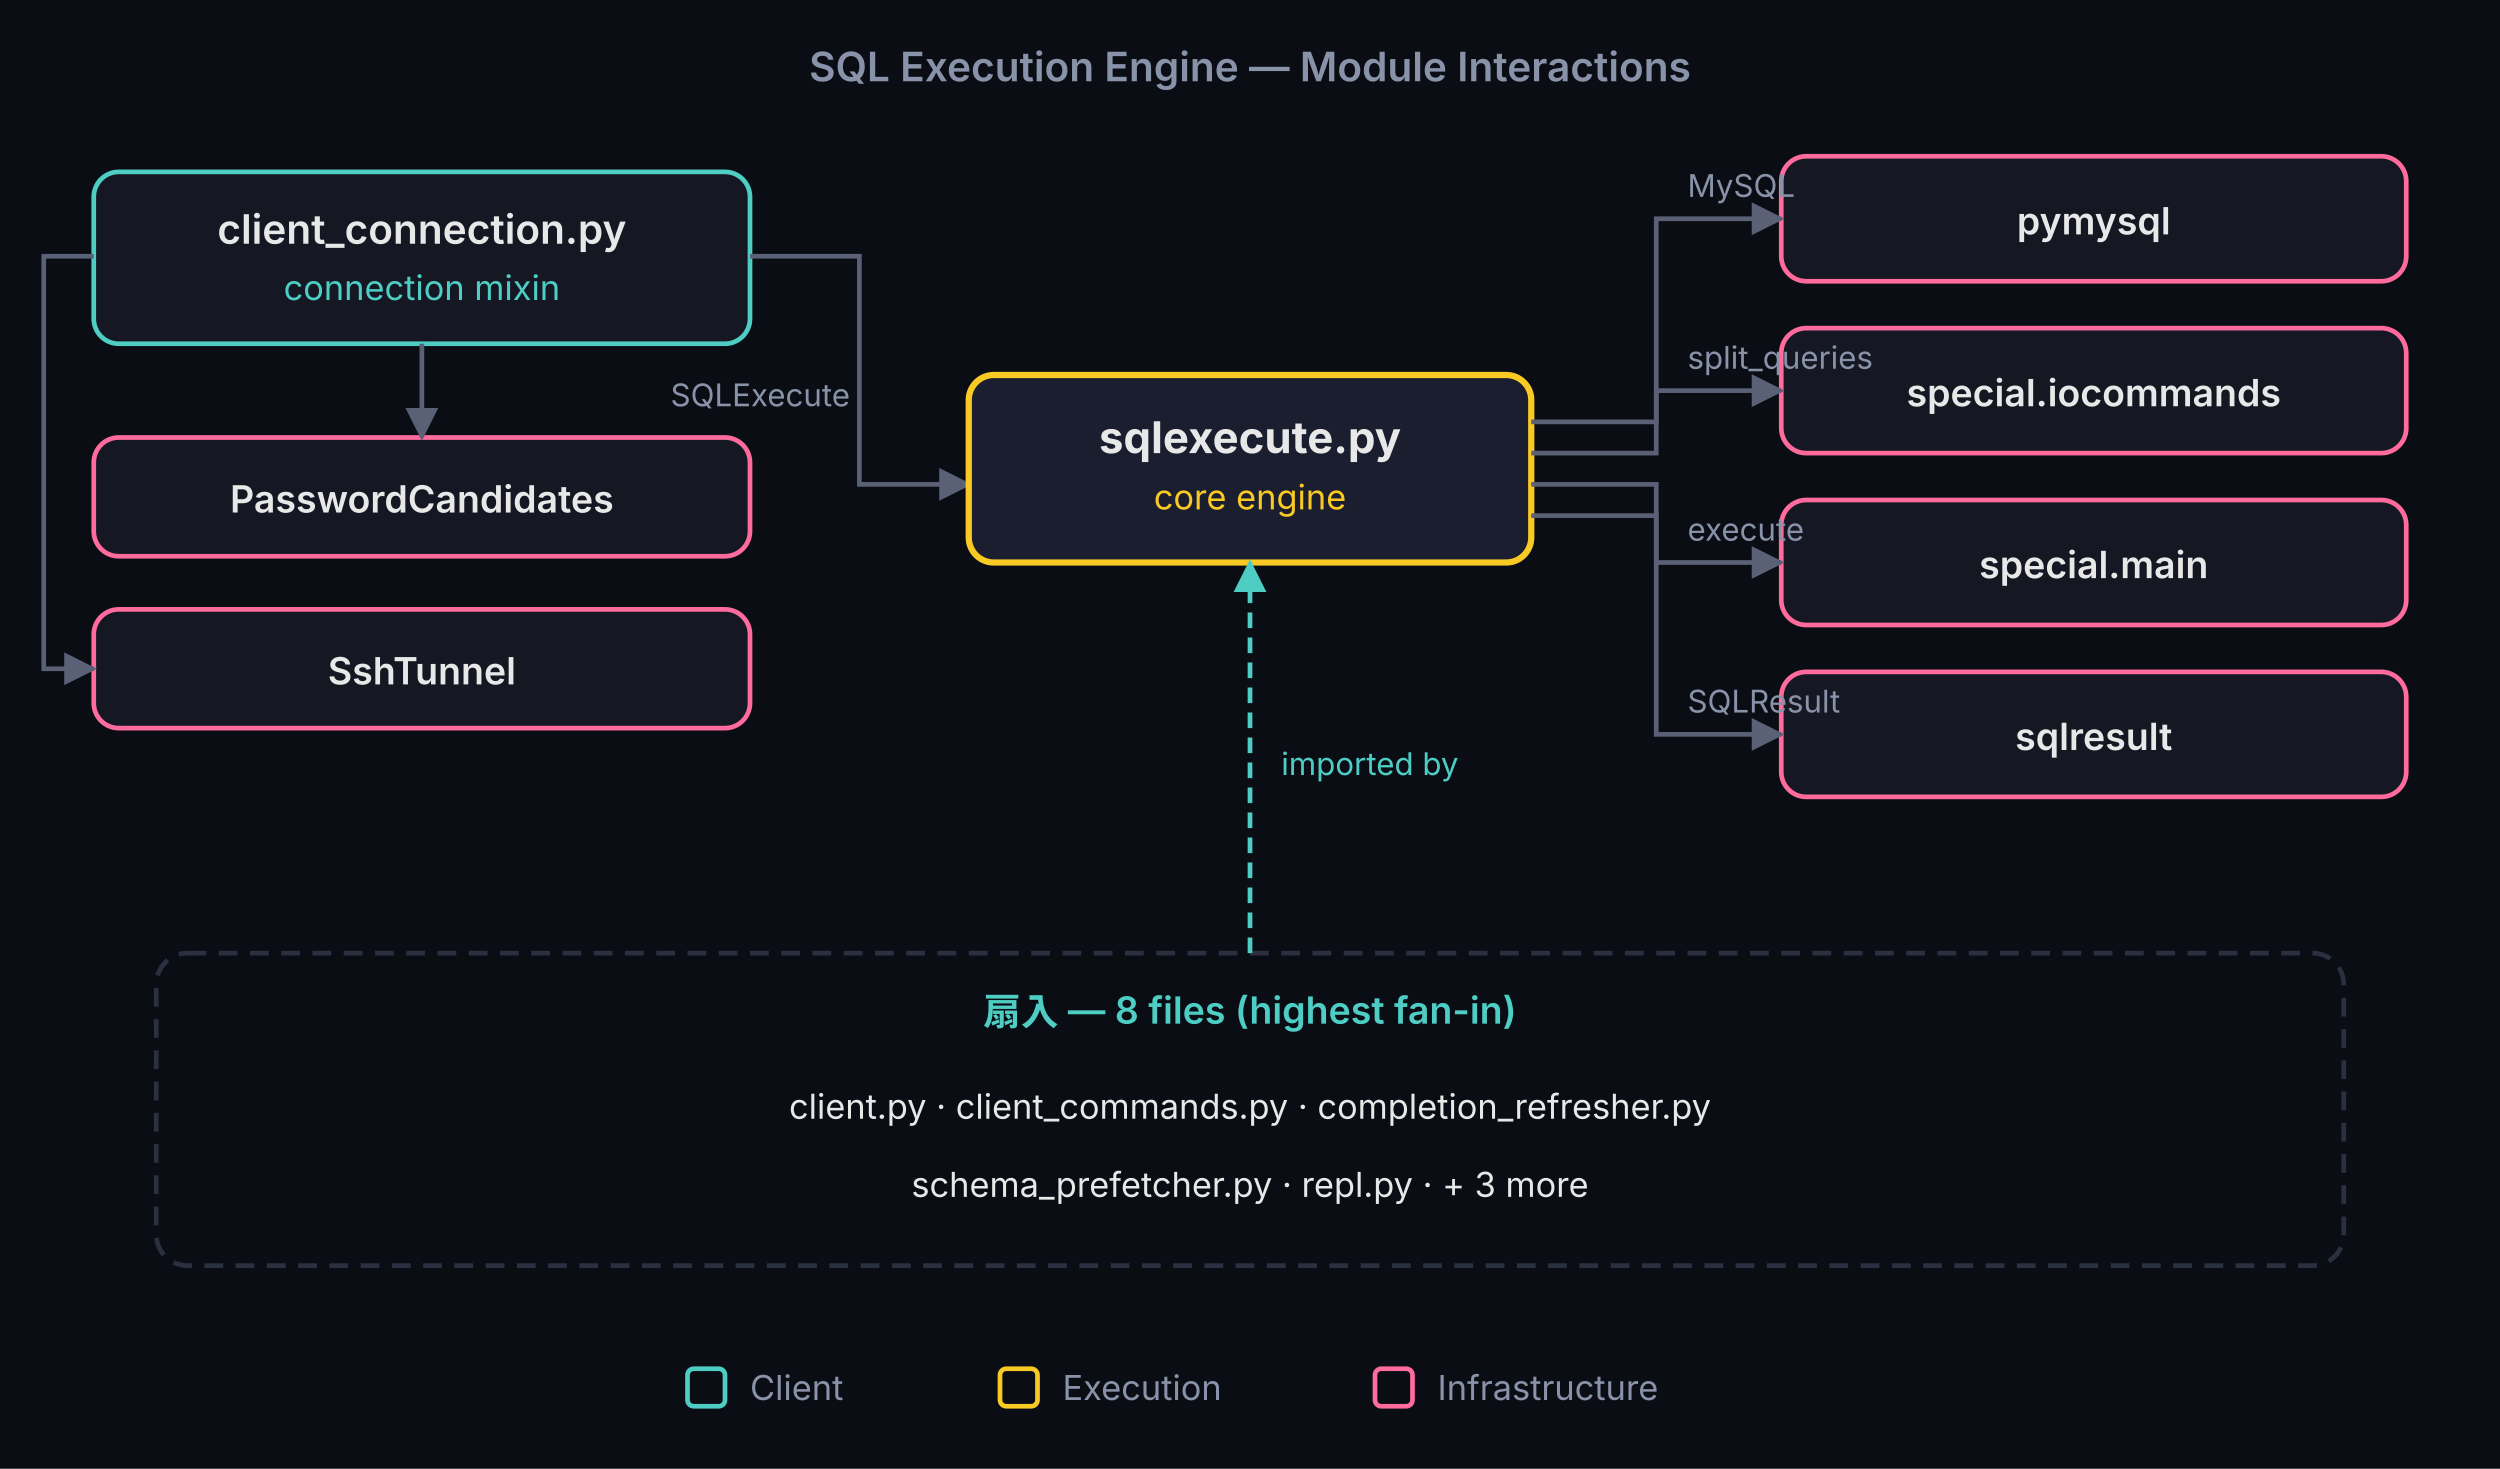
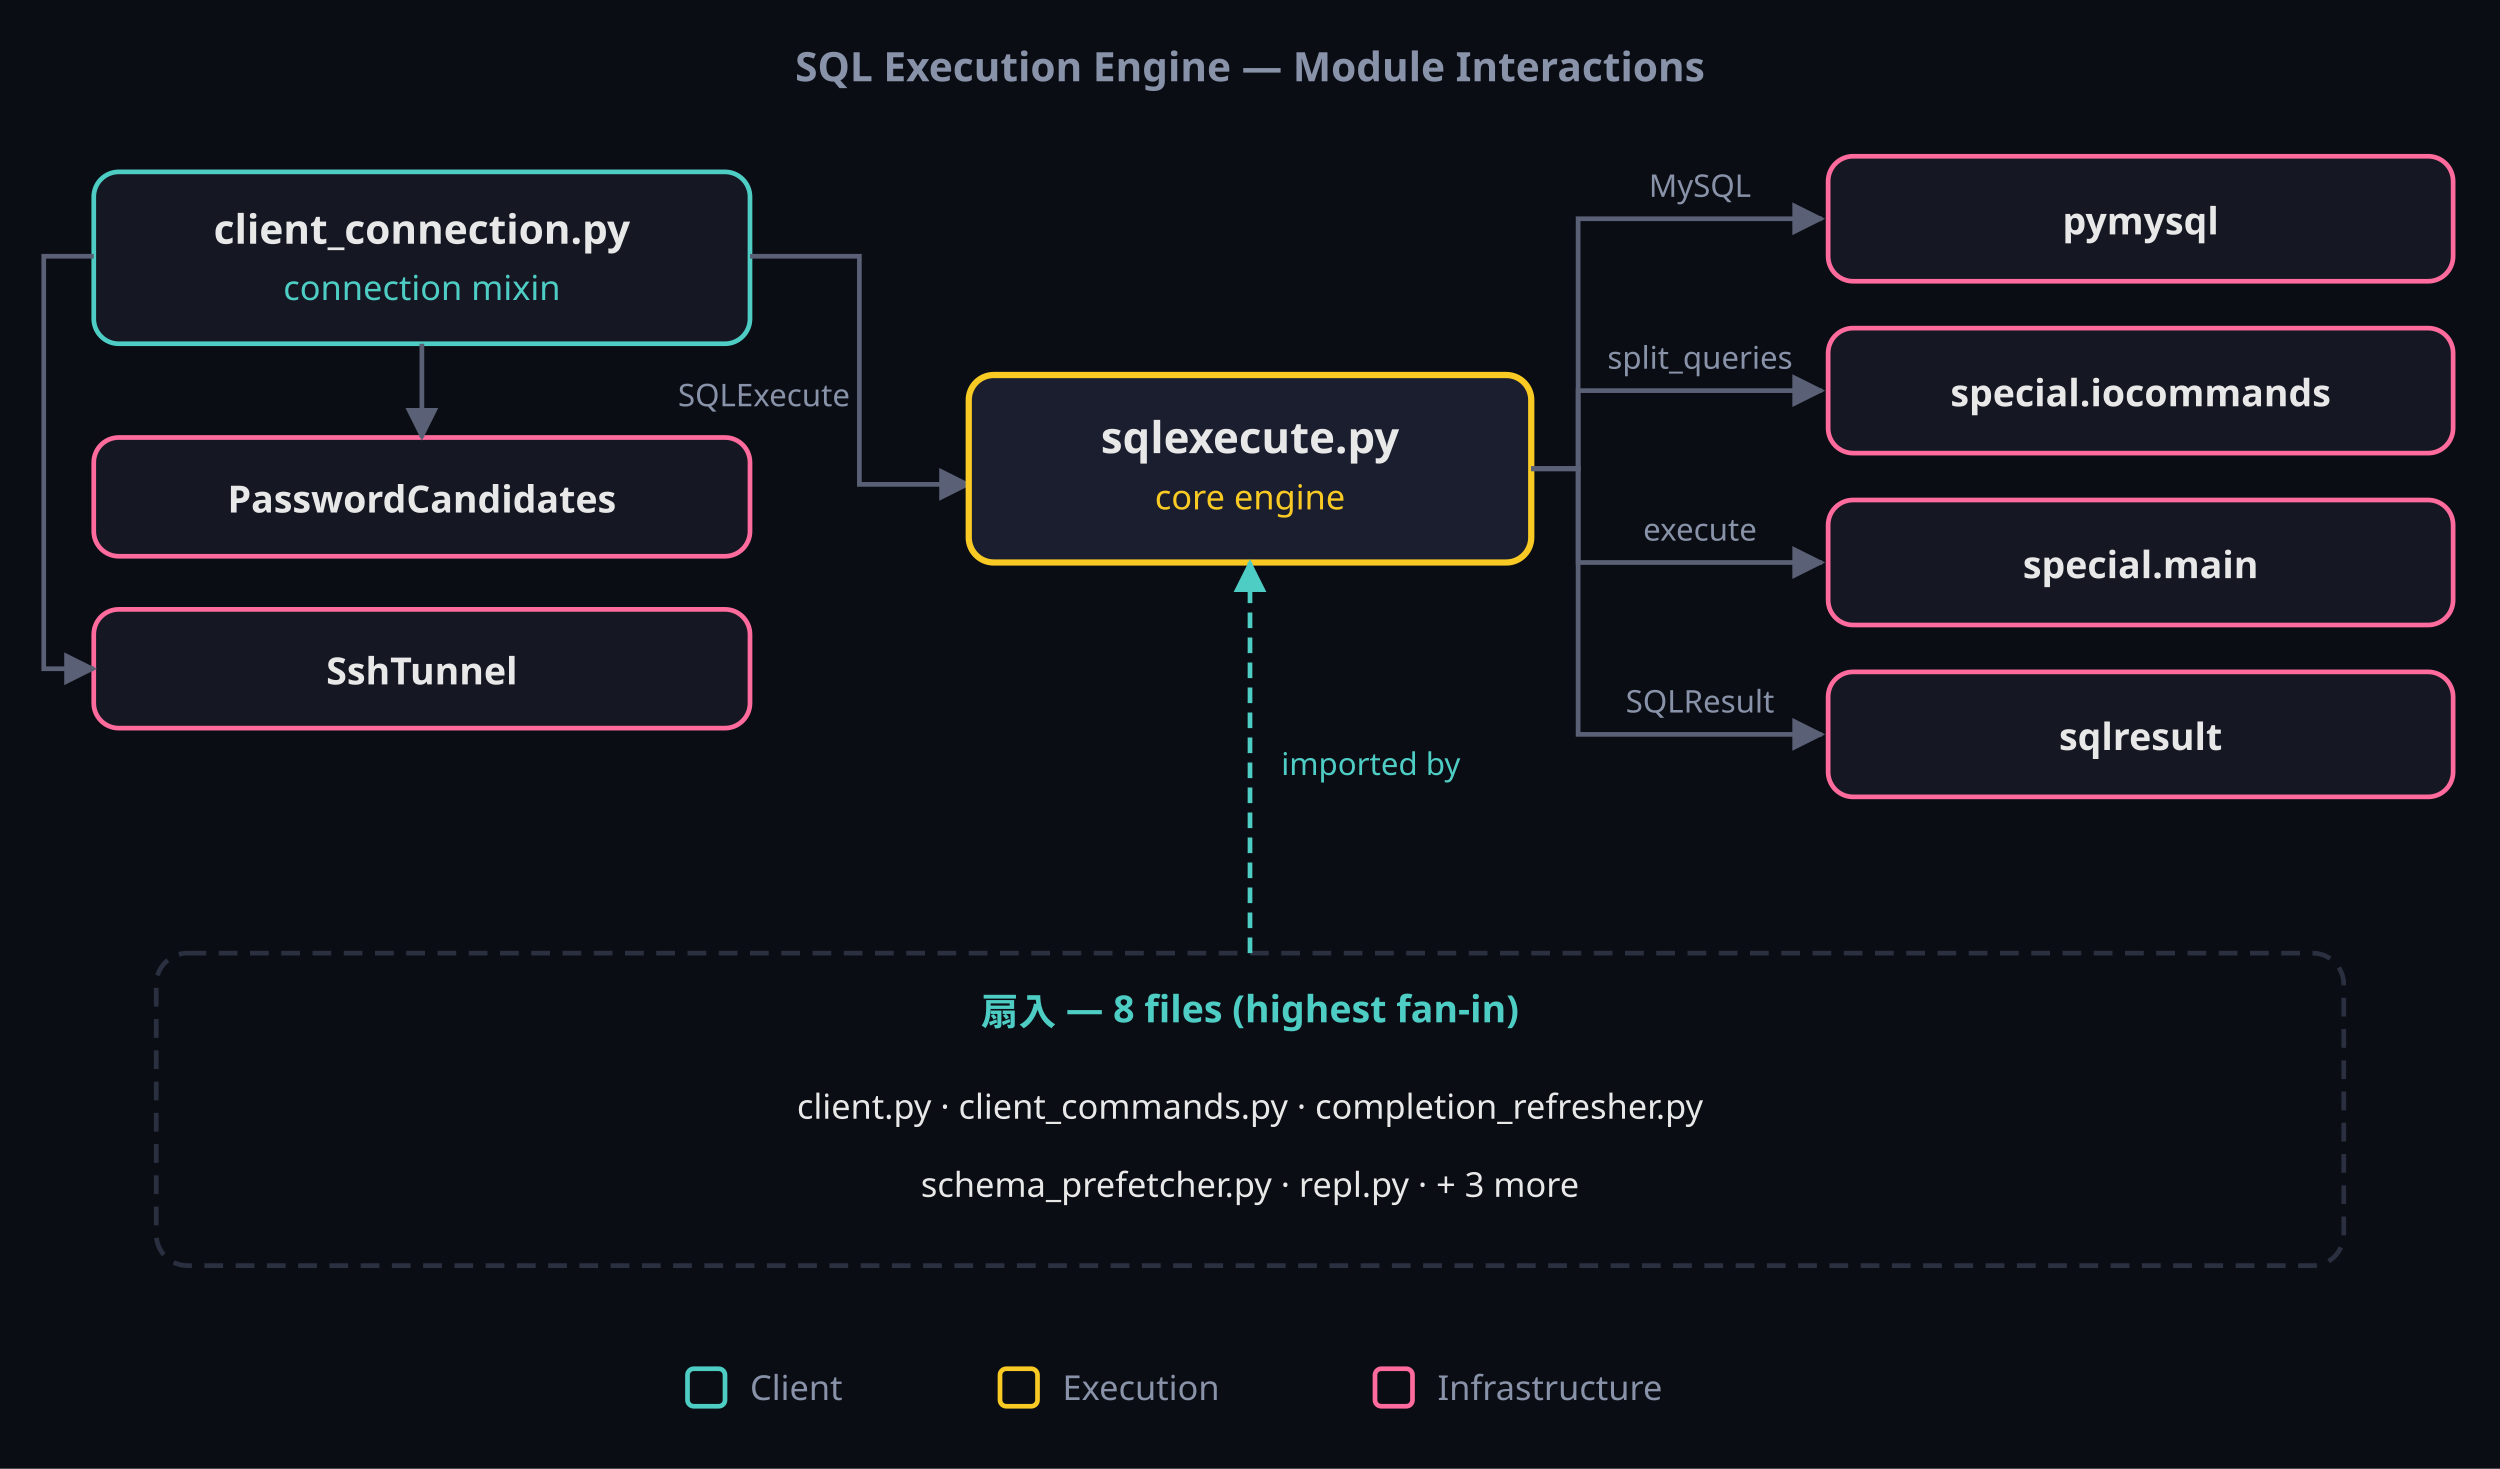
<svg xmlns="http://www.w3.org/2000/svg" viewBox="0 0 800 470" width="800" height="470">
  <defs>
    <marker id="arrow-int" viewBox="0 0 10 10" markerWidth="7" markerHeight="7" refX="9" refY="5" orient="auto">
      <path d="M0,0 L10,5 L0,10 z" fill="#5a6075" />
    </marker>
    <marker id="arrow-fanin" viewBox="0 0 10 10" markerWidth="7" markerHeight="7" refX="9" refY="5" orient="auto">
      <path d="M0,0 L10,5 L0,10 z" fill="#4ecdc4" />
    </marker>
  </defs>
  <rect width="800" height="470" fill="#0b0d14" />
  <style>
  path:hover { stroke: #6c8ef5 !important; stroke-width: 3 !important; cursor: pointer; }
</style>
-   <text x="400" y="26" text-anchor="middle" fill="#8892a8" font-family="system-ui, -apple-system, sans-serif" font-size="13" font-weight="600">SQL Execution Engine — Module Interactions</text>
+   <text x="400" y="26" text-anchor="middle" fill="#8892a8" font-family="system-ui, system-ui, sans-serif" font-size="13" font-weight="600">SQL Execution Engine — Module Interactions</text>
  <rect x="30" y="55" width="210" height="55" rx="8" fill="#151823" stroke="#4ecdc4" stroke-width="1.5" />
-   <text x="135" y="78" text-anchor="middle" fill="#e8e8e8" font-family="system-ui, -apple-system, sans-serif" font-size="13" font-weight="600">client_connection.py</text>
-   <text x="135" y="96" text-anchor="middle" fill="#4ecdc4" font-family="system-ui, -apple-system, sans-serif" font-size="11">connection mixin</text>
+   <text x="135" y="78" text-anchor="middle" fill="#e8e8e8" font-family="system-ui, system-ui, sans-serif" font-size="13" font-weight="600">client_connection.py</text>
+   <text x="135" y="96" text-anchor="middle" fill="#4ecdc4" font-family="system-ui, system-ui, sans-serif" font-size="11">connection mixin</text>
  <rect x="30" y="140" width="210" height="38" rx="8" fill="#151823" stroke="#ff6b9d" stroke-width="1.5" />
-   <text x="135" y="164" text-anchor="middle" fill="#e8e8e8" font-family="system-ui, -apple-system, sans-serif" font-size="12" font-weight="600">PasswordCandidates</text>
+   <text x="135" y="164" text-anchor="middle" fill="#e8e8e8" font-family="system-ui, system-ui, sans-serif" font-size="12" font-weight="600">PasswordCandidates</text>
  <rect x="30" y="195" width="210" height="38" rx="8" fill="#151823" stroke="#ff6b9d" stroke-width="1.5" />
-   <text x="135" y="219" text-anchor="middle" fill="#e8e8e8" font-family="system-ui, -apple-system, sans-serif" font-size="12" font-weight="600">SshTunnel</text>
+   <text x="135" y="219" text-anchor="middle" fill="#e8e8e8" font-family="system-ui, system-ui, sans-serif" font-size="12" font-weight="600">SshTunnel</text>
  <path d="M 135 110 L 135 140" fill="none" stroke="#5a6075" stroke-width="1.5" marker-end="url(#arrow-int)" />
  <path d="M 30 82 L 14 82 L 14 214 L 30 214" fill="none" stroke="#5a6075" stroke-width="1.5" marker-end="url(#arrow-int)" />
  <path d="M 240 82 L 275 82 L 275 155 L 310 155" fill="none" stroke="#5a6075" stroke-width="1.5" marker-end="url(#arrow-int)" />
-   <text x="272" y="130" text-anchor="end" fill="#8892a8" font-family="system-ui, -apple-system, sans-serif" font-size="10">SQLExecute</text>
+   <text x="272" y="130" text-anchor="end" fill="#8892a8" font-family="system-ui, system-ui, sans-serif" font-size="10">SQLExecute</text>
  <rect x="310" y="120" width="180" height="60" rx="8" fill="#1a1e2e" stroke="#f9ca24" stroke-width="2" />
-   <text x="400" y="145" text-anchor="middle" fill="#e8e8e8" font-family="system-ui, -apple-system, sans-serif" font-size="14" font-weight="700">sqlexecute.py</text>
-   <text x="400" y="163" text-anchor="middle" fill="#f9ca24" font-family="system-ui, -apple-system, sans-serif" font-size="11">core engine</text>
-   <rect x="570" y="50" width="200" height="40" rx="8" fill="#151823" stroke="#ff6b9d" stroke-width="1.5" />
-   <text x="670" y="75" text-anchor="middle" fill="#e8e8e8" font-family="system-ui, -apple-system, sans-serif" font-size="12" font-weight="600">pymysql</text>
-   <rect x="570" y="105" width="200" height="40" rx="8" fill="#151823" stroke="#ff6b9d" stroke-width="1.5" />
-   <text x="670" y="130" text-anchor="middle" fill="#e8e8e8" font-family="system-ui, -apple-system, sans-serif" font-size="12" font-weight="600">special.iocommands</text>
-   <rect x="570" y="160" width="200" height="40" rx="8" fill="#151823" stroke="#ff6b9d" stroke-width="1.5" />
-   <text x="670" y="185" text-anchor="middle" fill="#e8e8e8" font-family="system-ui, -apple-system, sans-serif" font-size="12" font-weight="600">special.main</text>
-   <rect x="570" y="215" width="200" height="40" rx="8" fill="#151823" stroke="#ff6b9d" stroke-width="1.5" />
-   <text x="670" y="240" text-anchor="middle" fill="#e8e8e8" font-family="system-ui, -apple-system, sans-serif" font-size="12" font-weight="600">sqlresult</text>
-   <path d="M 490 135 L 530 135 L 530 70 L 570 70" fill="none" stroke="#5a6075" stroke-width="1.5" marker-end="url(#arrow-int)" />
-   <path d="M 490 145 L 530 145 L 530 125 L 570 125" fill="none" stroke="#5a6075" stroke-width="1.5" marker-end="url(#arrow-int)" />
-   <path d="M 490 155 L 530 155 L 530 180 L 570 180" fill="none" stroke="#5a6075" stroke-width="1.5" marker-end="url(#arrow-int)" />
-   <path d="M 490 165 L 530 165 L 530 235 L 570 235" fill="none" stroke="#5a6075" stroke-width="1.5" marker-end="url(#arrow-int)" />
-   <text x="540" y="63" fill="#8892a8" font-family="system-ui, -apple-system, sans-serif" font-size="10">MySQL</text>
-   <text x="540" y="118" fill="#8892a8" font-family="system-ui, -apple-system, sans-serif" font-size="10">split_queries</text>
-   <text x="540" y="173" fill="#8892a8" font-family="system-ui, -apple-system, sans-serif" font-size="10">execute</text>
-   <text x="540" y="228" fill="#8892a8" font-family="system-ui, -apple-system, sans-serif" font-size="10">SQLResult</text>
+   <text x="400" y="145" text-anchor="middle" fill="#e8e8e8" font-family="system-ui, system-ui, sans-serif" font-size="14" font-weight="700">sqlexecute.py</text>
+   <text x="400" y="163" text-anchor="middle" fill="#f9ca24" font-family="system-ui, system-ui, sans-serif" font-size="11">core engine</text>
+   <rect x="585" y="50" width="200" height="40" rx="8" fill="#151823" stroke="#ff6b9d" stroke-width="1.5" />
+   <text x="685" y="75" text-anchor="middle" fill="#e8e8e8" font-family="system-ui, system-ui, sans-serif" font-size="12" font-weight="600">pymysql</text>
+   <rect x="585" y="105" width="200" height="40" rx="8" fill="#151823" stroke="#ff6b9d" stroke-width="1.5" />
+   <text x="685" y="130" text-anchor="middle" fill="#e8e8e8" font-family="system-ui, system-ui, sans-serif" font-size="12" font-weight="600">special.iocommands</text>
+   <rect x="585" y="160" width="200" height="40" rx="8" fill="#151823" stroke="#ff6b9d" stroke-width="1.5" />
+   <text x="685" y="185" text-anchor="middle" fill="#e8e8e8" font-family="system-ui, system-ui, sans-serif" font-size="12" font-weight="600">special.main</text>
+   <rect x="585" y="215" width="200" height="40" rx="8" fill="#151823" stroke="#ff6b9d" stroke-width="1.5" />
+   <text x="685" y="240" text-anchor="middle" fill="#e8e8e8" font-family="system-ui, system-ui, sans-serif" font-size="12" font-weight="600">sqlresult</text>
+   <path d="M 490 150 L 505 150 L 505 70 L 583 70" fill="none" stroke="#5a6075" stroke-width="1.5" marker-end="url(#arrow-int)" />
+   <path d="M 490 150 L 505 150 L 505 125 L 583 125" fill="none" stroke="#5a6075" stroke-width="1.5" marker-end="url(#arrow-int)" />
+   <path d="M 490 150 L 505 150 L 505 180 L 583 180" fill="none" stroke="#5a6075" stroke-width="1.5" marker-end="url(#arrow-int)" />
+   <path d="M 490 150 L 505 150 L 505 235 L 583 235" fill="none" stroke="#5a6075" stroke-width="1.5" marker-end="url(#arrow-int)" />
+   <text x="544" y="63" text-anchor="middle" fill="#8892a8" font-family="system-ui, sans-serif" font-size="10">MySQL</text>
+   <text x="544" y="118" text-anchor="middle" fill="#8892a8" font-family="system-ui, sans-serif" font-size="10">split_queries</text>
+   <text x="544" y="173" text-anchor="middle" fill="#8892a8" font-family="system-ui, sans-serif" font-size="10">execute</text>
+   <text x="544" y="228" text-anchor="middle" fill="#8892a8" font-family="system-ui, sans-serif" font-size="10">SQLResult</text>
  <rect x="50" y="305" width="700" height="100" rx="10" fill="none" stroke="#2a3040" stroke-width="1.5" stroke-dasharray="6 4" />
-   <text x="400" y="328" text-anchor="middle" fill="#4ecdc4" font-family="system-ui, -apple-system, sans-serif" font-size="12" font-weight="600">扇入 — 8 files (highest fan-in)</text>
-   <text x="400" y="358" text-anchor="middle" fill="#e8e8e8" font-family="system-ui, -apple-system, sans-serif" font-size="11">client.py  ·  client_commands.py  ·  completion_refresher.py</text>
-   <text x="400" y="383" text-anchor="middle" fill="#e8e8e8" font-family="system-ui, -apple-system, sans-serif" font-size="11">schema_prefetcher.py  ·  repl.py  ·  + 3 more</text>
+   <text x="400" y="328" text-anchor="middle" fill="#4ecdc4" font-family="system-ui, system-ui, sans-serif" font-size="12" font-weight="600">扇入 — 8 files (highest fan-in)</text>
+   <text x="400" y="358" text-anchor="middle" fill="#e8e8e8" font-family="system-ui, system-ui, sans-serif" font-size="11">client.py  ·  client_commands.py  ·  completion_refresher.py</text>
+   <text x="400" y="383" text-anchor="middle" fill="#e8e8e8" font-family="system-ui, system-ui, sans-serif" font-size="11">schema_prefetcher.py  ·  repl.py  ·  + 3 more</text>
  <path d="M 400 305 L 400 180" fill="none" stroke="#4ecdc4" stroke-width="1.5" stroke-dasharray="5 3" marker-end="url(#arrow-fanin)" />
-   <text x="410" y="248" fill="#4ecdc4" font-family="system-ui, -apple-system, sans-serif" font-size="10">imported by</text>
+   <text x="410" y="248" fill="#4ecdc4" font-family="system-ui, system-ui, sans-serif" font-size="10">imported by</text>
  <rect x="220" y="438" width="12" height="12" rx="2" fill="none" stroke="#4ecdc4" stroke-width="1.5" />
-   <text x="240" y="448" fill="#8892a8" font-family="system-ui, -apple-system, sans-serif" font-size="11">Client</text>
+   <text x="240" y="448" fill="#8892a8" font-family="system-ui, system-ui, sans-serif" font-size="11">Client</text>
  <rect x="320" y="438" width="12" height="12" rx="2" fill="none" stroke="#f9ca24" stroke-width="1.5" />
-   <text x="340" y="448" fill="#8892a8" font-family="system-ui, -apple-system, sans-serif" font-size="11">Execution</text>
+   <text x="340" y="448" fill="#8892a8" font-family="system-ui, system-ui, sans-serif" font-size="11">Execution</text>
  <rect x="440" y="438" width="12" height="12" rx="2" fill="none" stroke="#ff6b9d" stroke-width="1.5" />
-   <text x="460" y="448" fill="#8892a8" font-family="system-ui, -apple-system, sans-serif" font-size="11">Infrastructure</text>
+   <text x="460" y="448" fill="#8892a8" font-family="system-ui, system-ui, sans-serif" font-size="11">Infrastructure</text>
</svg>
